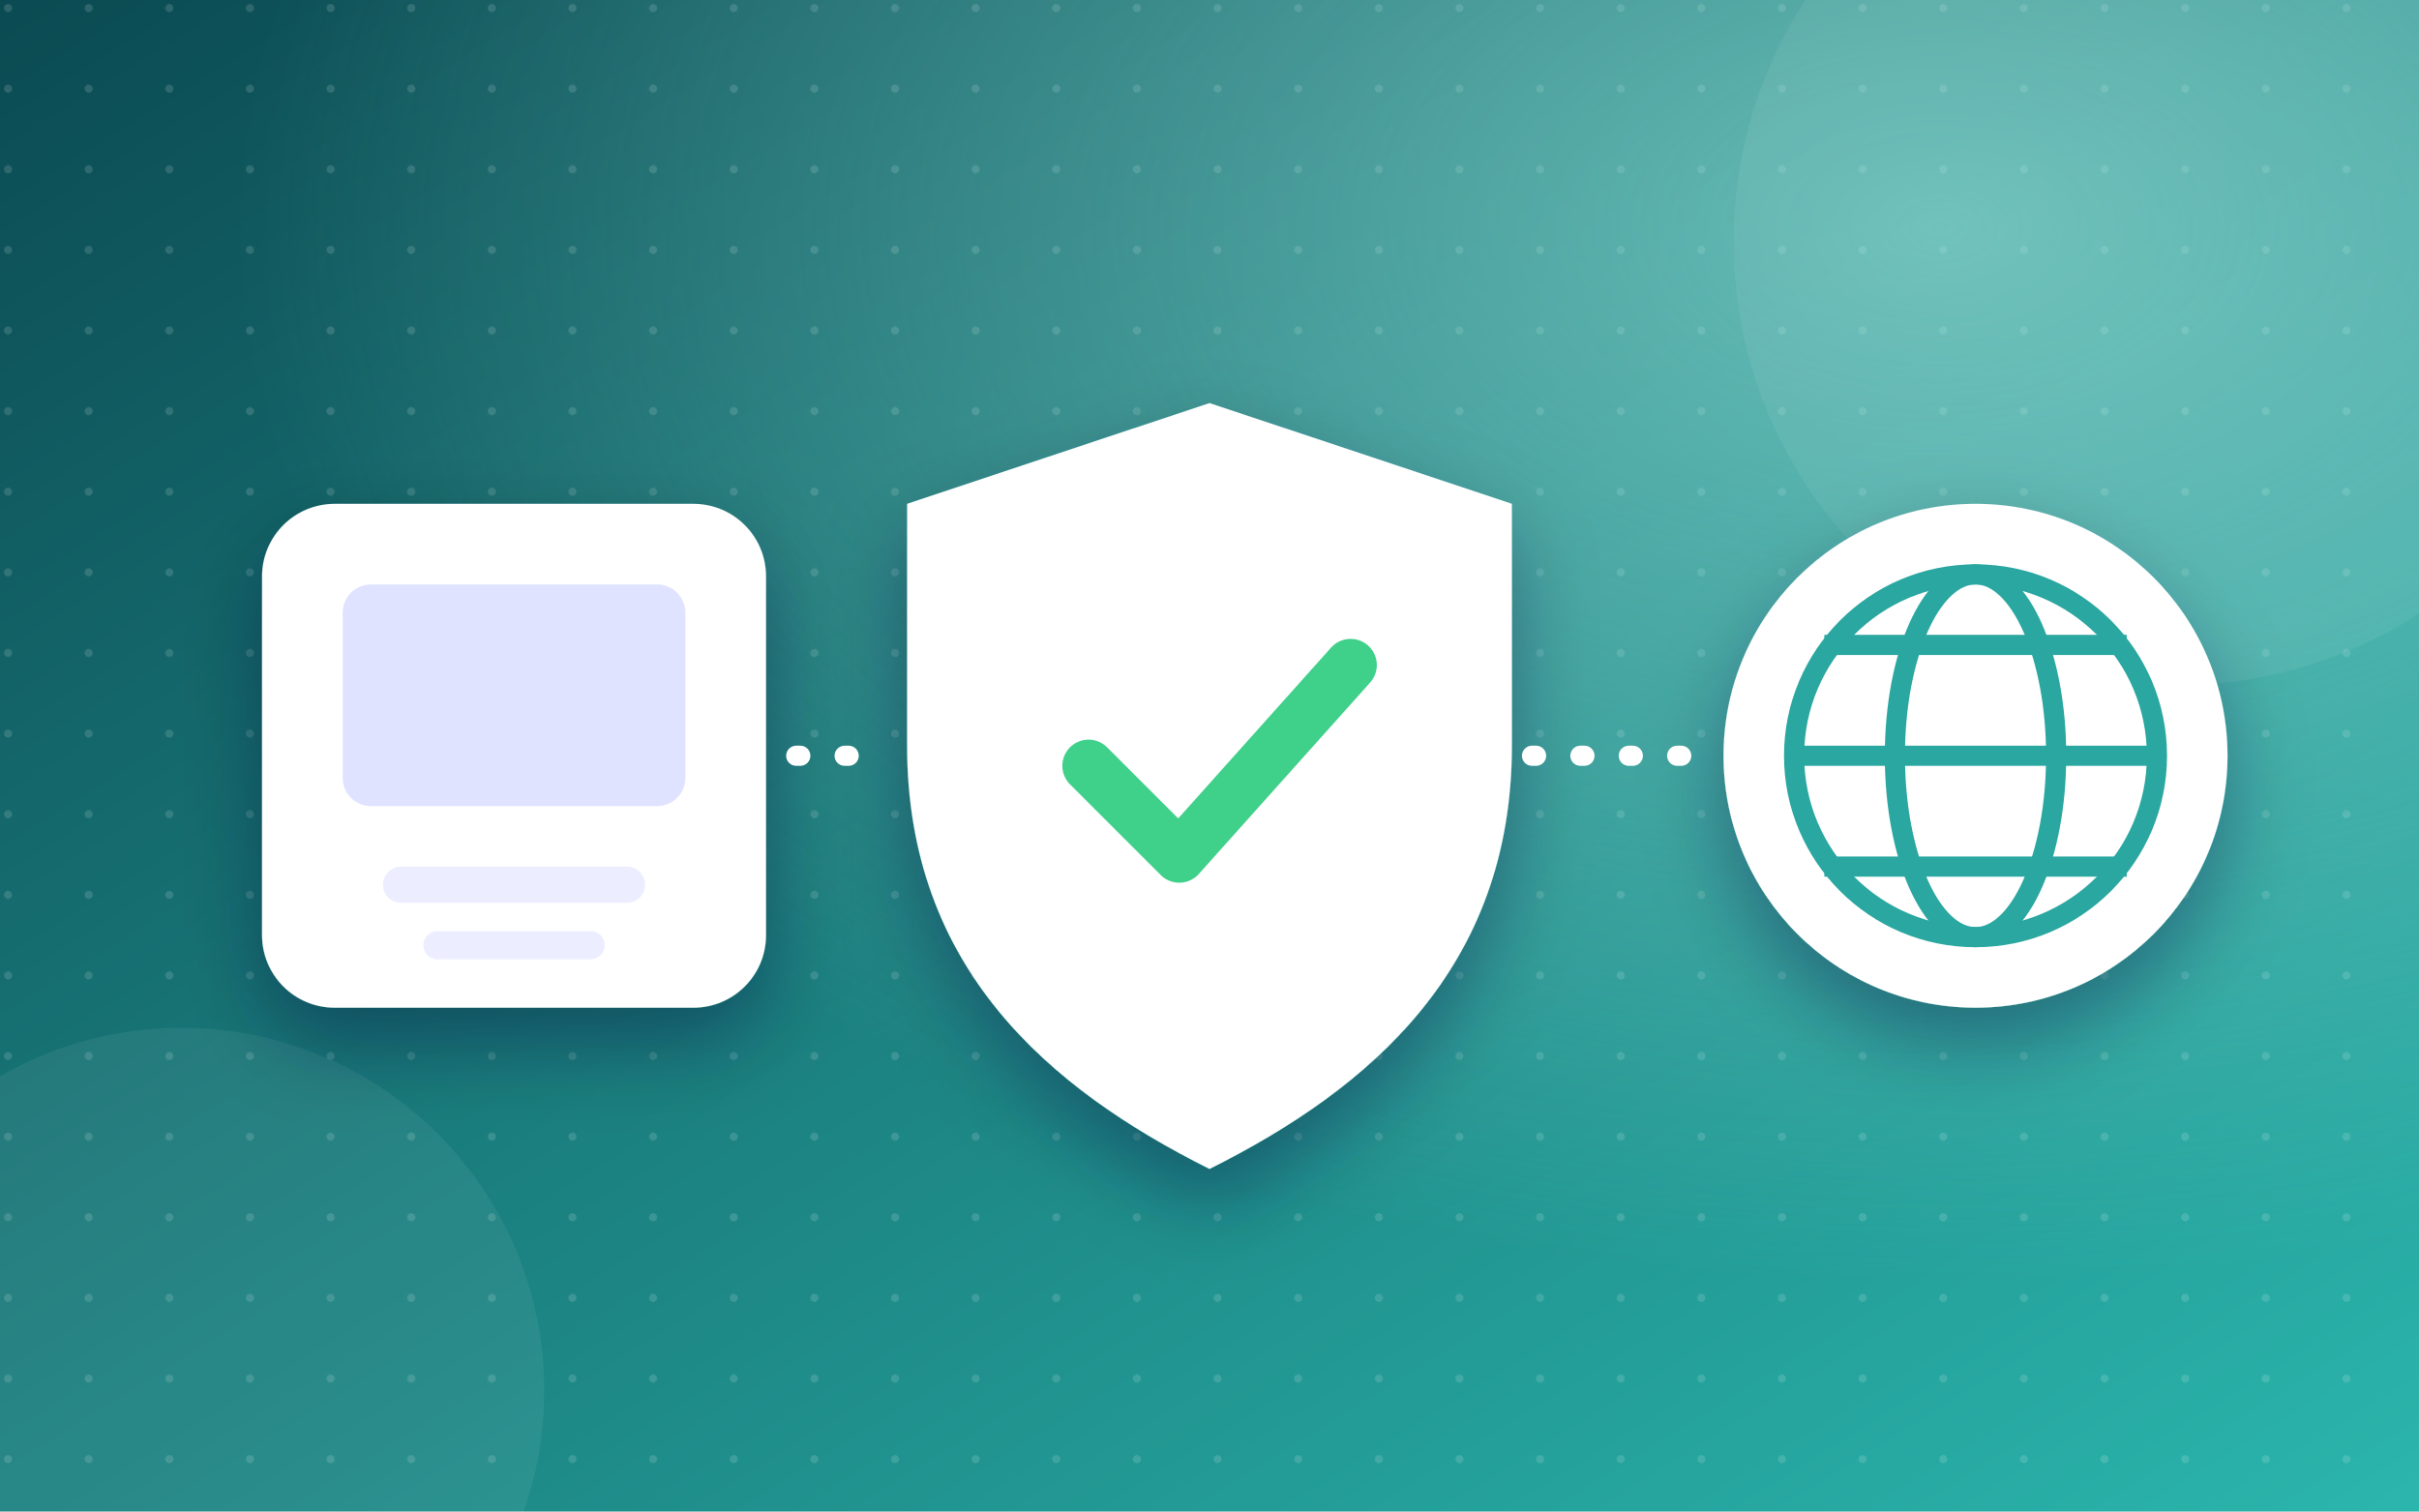
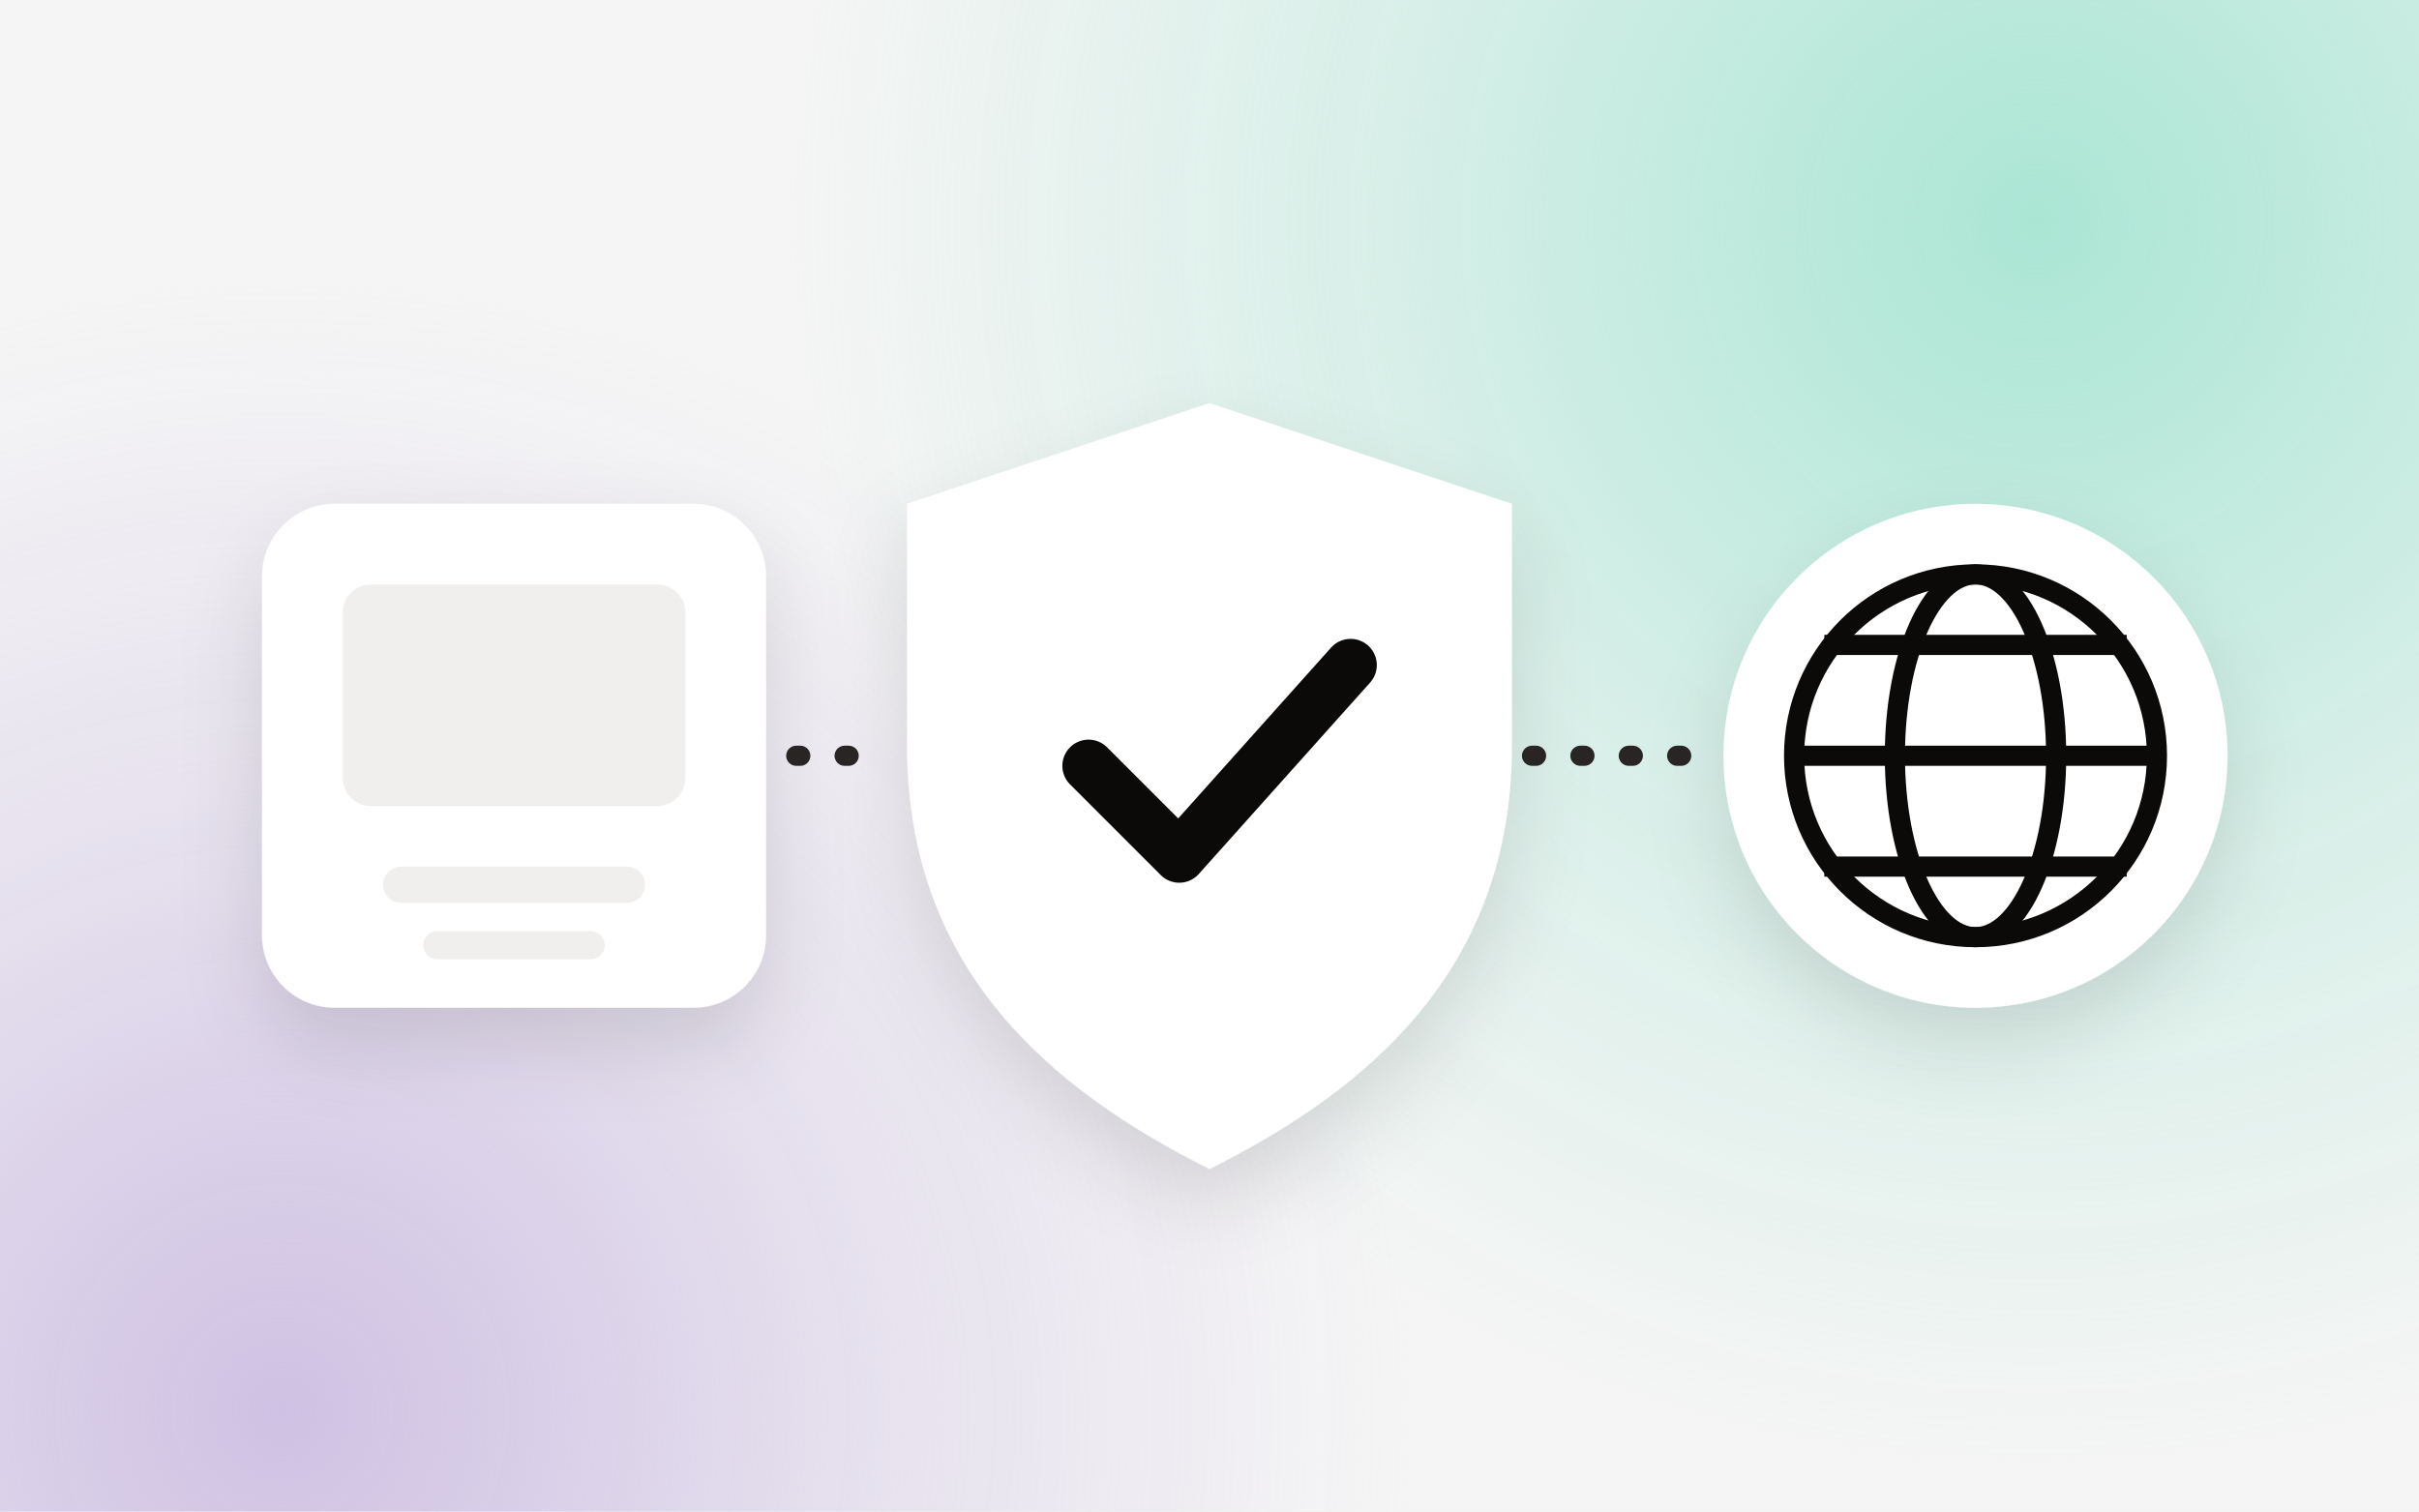
<svg xmlns="http://www.w3.org/2000/svg" viewBox="0 0 1200 750" width="1200" height="750">
  <defs>
-     <linearGradient id="bg1" x1="0" y1="0" x2="1" y2="1">
-       <stop offset="0" stop-color="#0b4a52" />
-       <stop offset="1" stop-color="#2bb6ad" />
-     </linearGradient>
-     <radialGradient id="gl1" cx=".8" cy=".15" r=".7">
-       <stop offset="0" stop-color="#a8f3e8" stop-opacity=".55" />
-       <stop offset="1" stop-color="#a8f3e8" stop-opacity="0" />
+     <radialGradient id="bloomA" cx="1010" cy="110" r="620" gradientUnits="userSpaceOnUse">
+       <stop offset="0" stop-color="#a7e5d3" stop-opacity=".95" />
+       <stop offset=".55" stop-color="#a7e5d3" stop-opacity=".35" />
+       <stop offset="1" stop-color="#a7e5d3" stop-opacity="0" />
+     </radialGradient>
+     <radialGradient id="bloomB" cx="140" cy="700" r="560" gradientUnits="userSpaceOnUse">
+       <stop offset="0" stop-color="#c8b8e0" stop-opacity=".85" />
+       <stop offset=".55" stop-color="#c8b8e0" stop-opacity=".3" />
+       <stop offset="1" stop-color="#c8b8e0" stop-opacity="0" />
    </radialGradient>
    <filter id="sh" x="-60%" y="-60%" width="220%" height="240%">
-       <feDropShadow dx="0" dy="18" stdDeviation="20" flood-color="#0b0a33" flood-opacity=".35" />
+       <feDropShadow dx="0" dy="18" stdDeviation="20" flood-color="#0c0a09" flood-opacity=".12" />
    </filter>
-     <pattern id="dots" width="40" height="40" patternUnits="userSpaceOnUse">
-       <circle cx="4" cy="4" r="2" fill="#fff" fill-opacity=".14" />
-     </pattern>
  </defs>
-   <rect width="1200" height="750" fill="url(#bg1)" />
-   <rect width="1200" height="750" fill="url(#dots)" />
-   <rect width="1200" height="750" fill="url(#gl1)" />
-   <circle cx="1080" cy="120" r="220" fill="#fff" fill-opacity=".06" />
-   <circle cx="90" cy="690" r="180" fill="#fff" fill-opacity=".06" />
-   <rect x="130" y="250" width="250" height="250" rx="36" fill="#fff" filter="url(#sh)" />
-   <rect x="170" y="290" width="170" height="110" rx="14" fill="#dfe3ff" />
-   <rect x="190" y="430" width="130" height="18" rx="9.0" fill="#eceeff" />
-   <rect x="210" y="462" width="90" height="14" rx="7.0" fill="#eceeff" />
+   <rect width="1200" height="750" fill="#f5f5f5" />
+   <rect width="1200" height="750" fill="url(#bloomA)" />
+   <rect width="1200" height="750" fill="url(#bloomB)" />
+   <rect x="130" y="250" width="250" height="250" rx="36" fill="#ffffff" filter="url(#sh)" />
+   <rect x="170" y="290" width="170" height="110" rx="14" fill="#f0efed" />
+   <rect x="190" y="430" width="130" height="18" rx="9.0" fill="#f0efed" />
+   <rect x="210" y="462" width="90" height="14" rx="7.0" fill="#f0efed" />
  <g filter="url(#sh)">
-     <path d="M600 200 l150 50 v120 c0 110 -70 170 -150 210 c-80 -40 -150 -100 -150 -210 v-120 z" fill="#fff" />
+     <path d="M600 200 l150 50 v120 c0 110 -70 170 -150 210 c-80 -40 -150 -100 -150 -210 v-120 z" fill="#ffffff" />
  </g>
-   <path d="M540 380 l45 45 85 -95" fill="none" stroke="#3fd08a" stroke-width="26" stroke-linecap="round" stroke-linejoin="round" />
+   <path d="M540 380 l45 45 85 -95" fill="none" stroke="#0c0a09" stroke-width="26" stroke-linecap="round" stroke-linejoin="round" />
  <g filter="url(#sh)">
-     <circle cx="980" cy="375" r="125" fill="#fff" />
+     <circle cx="980" cy="375" r="125" fill="#ffffff" />
  </g>
-   <g fill="none" stroke="#2aa7a0" stroke-width="10">
+   <g fill="none" stroke="#0c0a09" stroke-width="10">
    <circle cx="980" cy="375" r="90" />
    <ellipse cx="980" cy="375" rx="40" ry="90" />
    <path d="M890 375 h180 M905 320 h150 M905 430 h150" />
  </g>
-   <path d="M395 375 L440 375" stroke="#fff" stroke-width="10" stroke-linecap="round" stroke-dasharray="2 22" fill="none" />
-   <path d="M760 375 L845 375" stroke="#fff" stroke-width="10" stroke-linecap="round" stroke-dasharray="2 22" fill="none" />
+   <path d="M395 375 L440 375" stroke="#292524" stroke-width="10" stroke-linecap="round" stroke-dasharray="2 22" fill="none" />
+   <path d="M760 375 L845 375" stroke="#292524" stroke-width="10" stroke-linecap="round" stroke-dasharray="2 22" fill="none" />
</svg>
